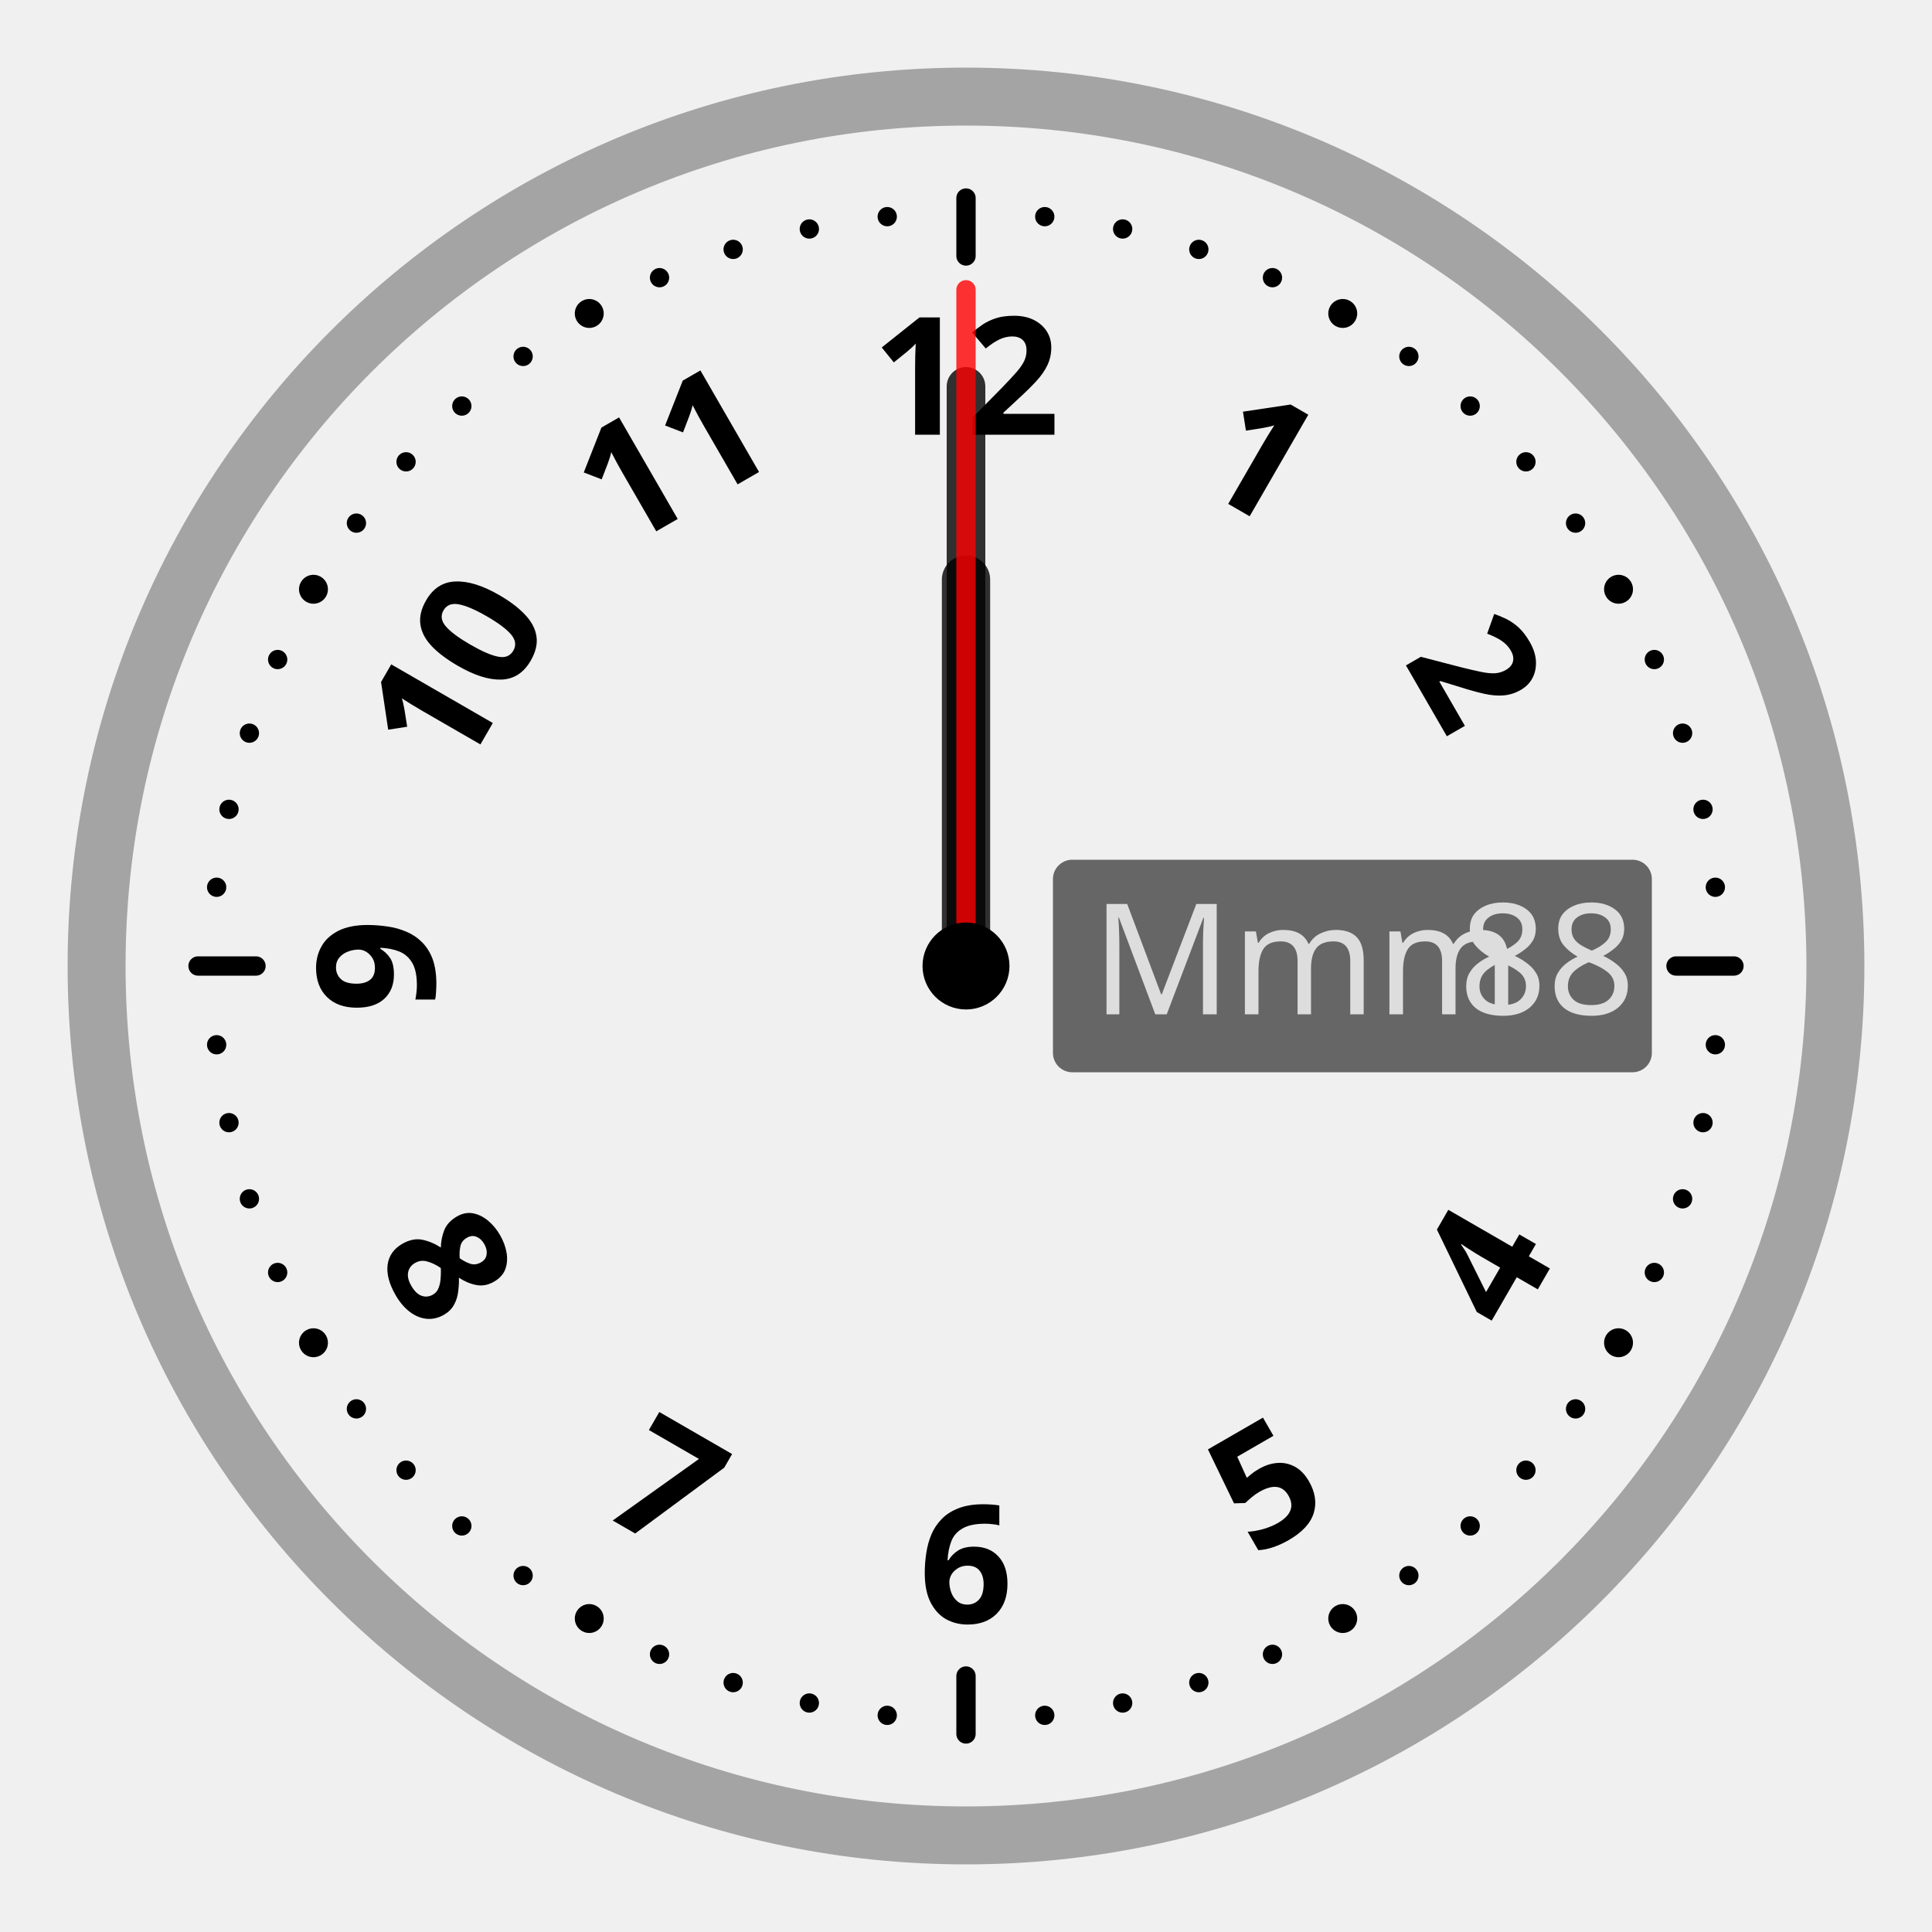
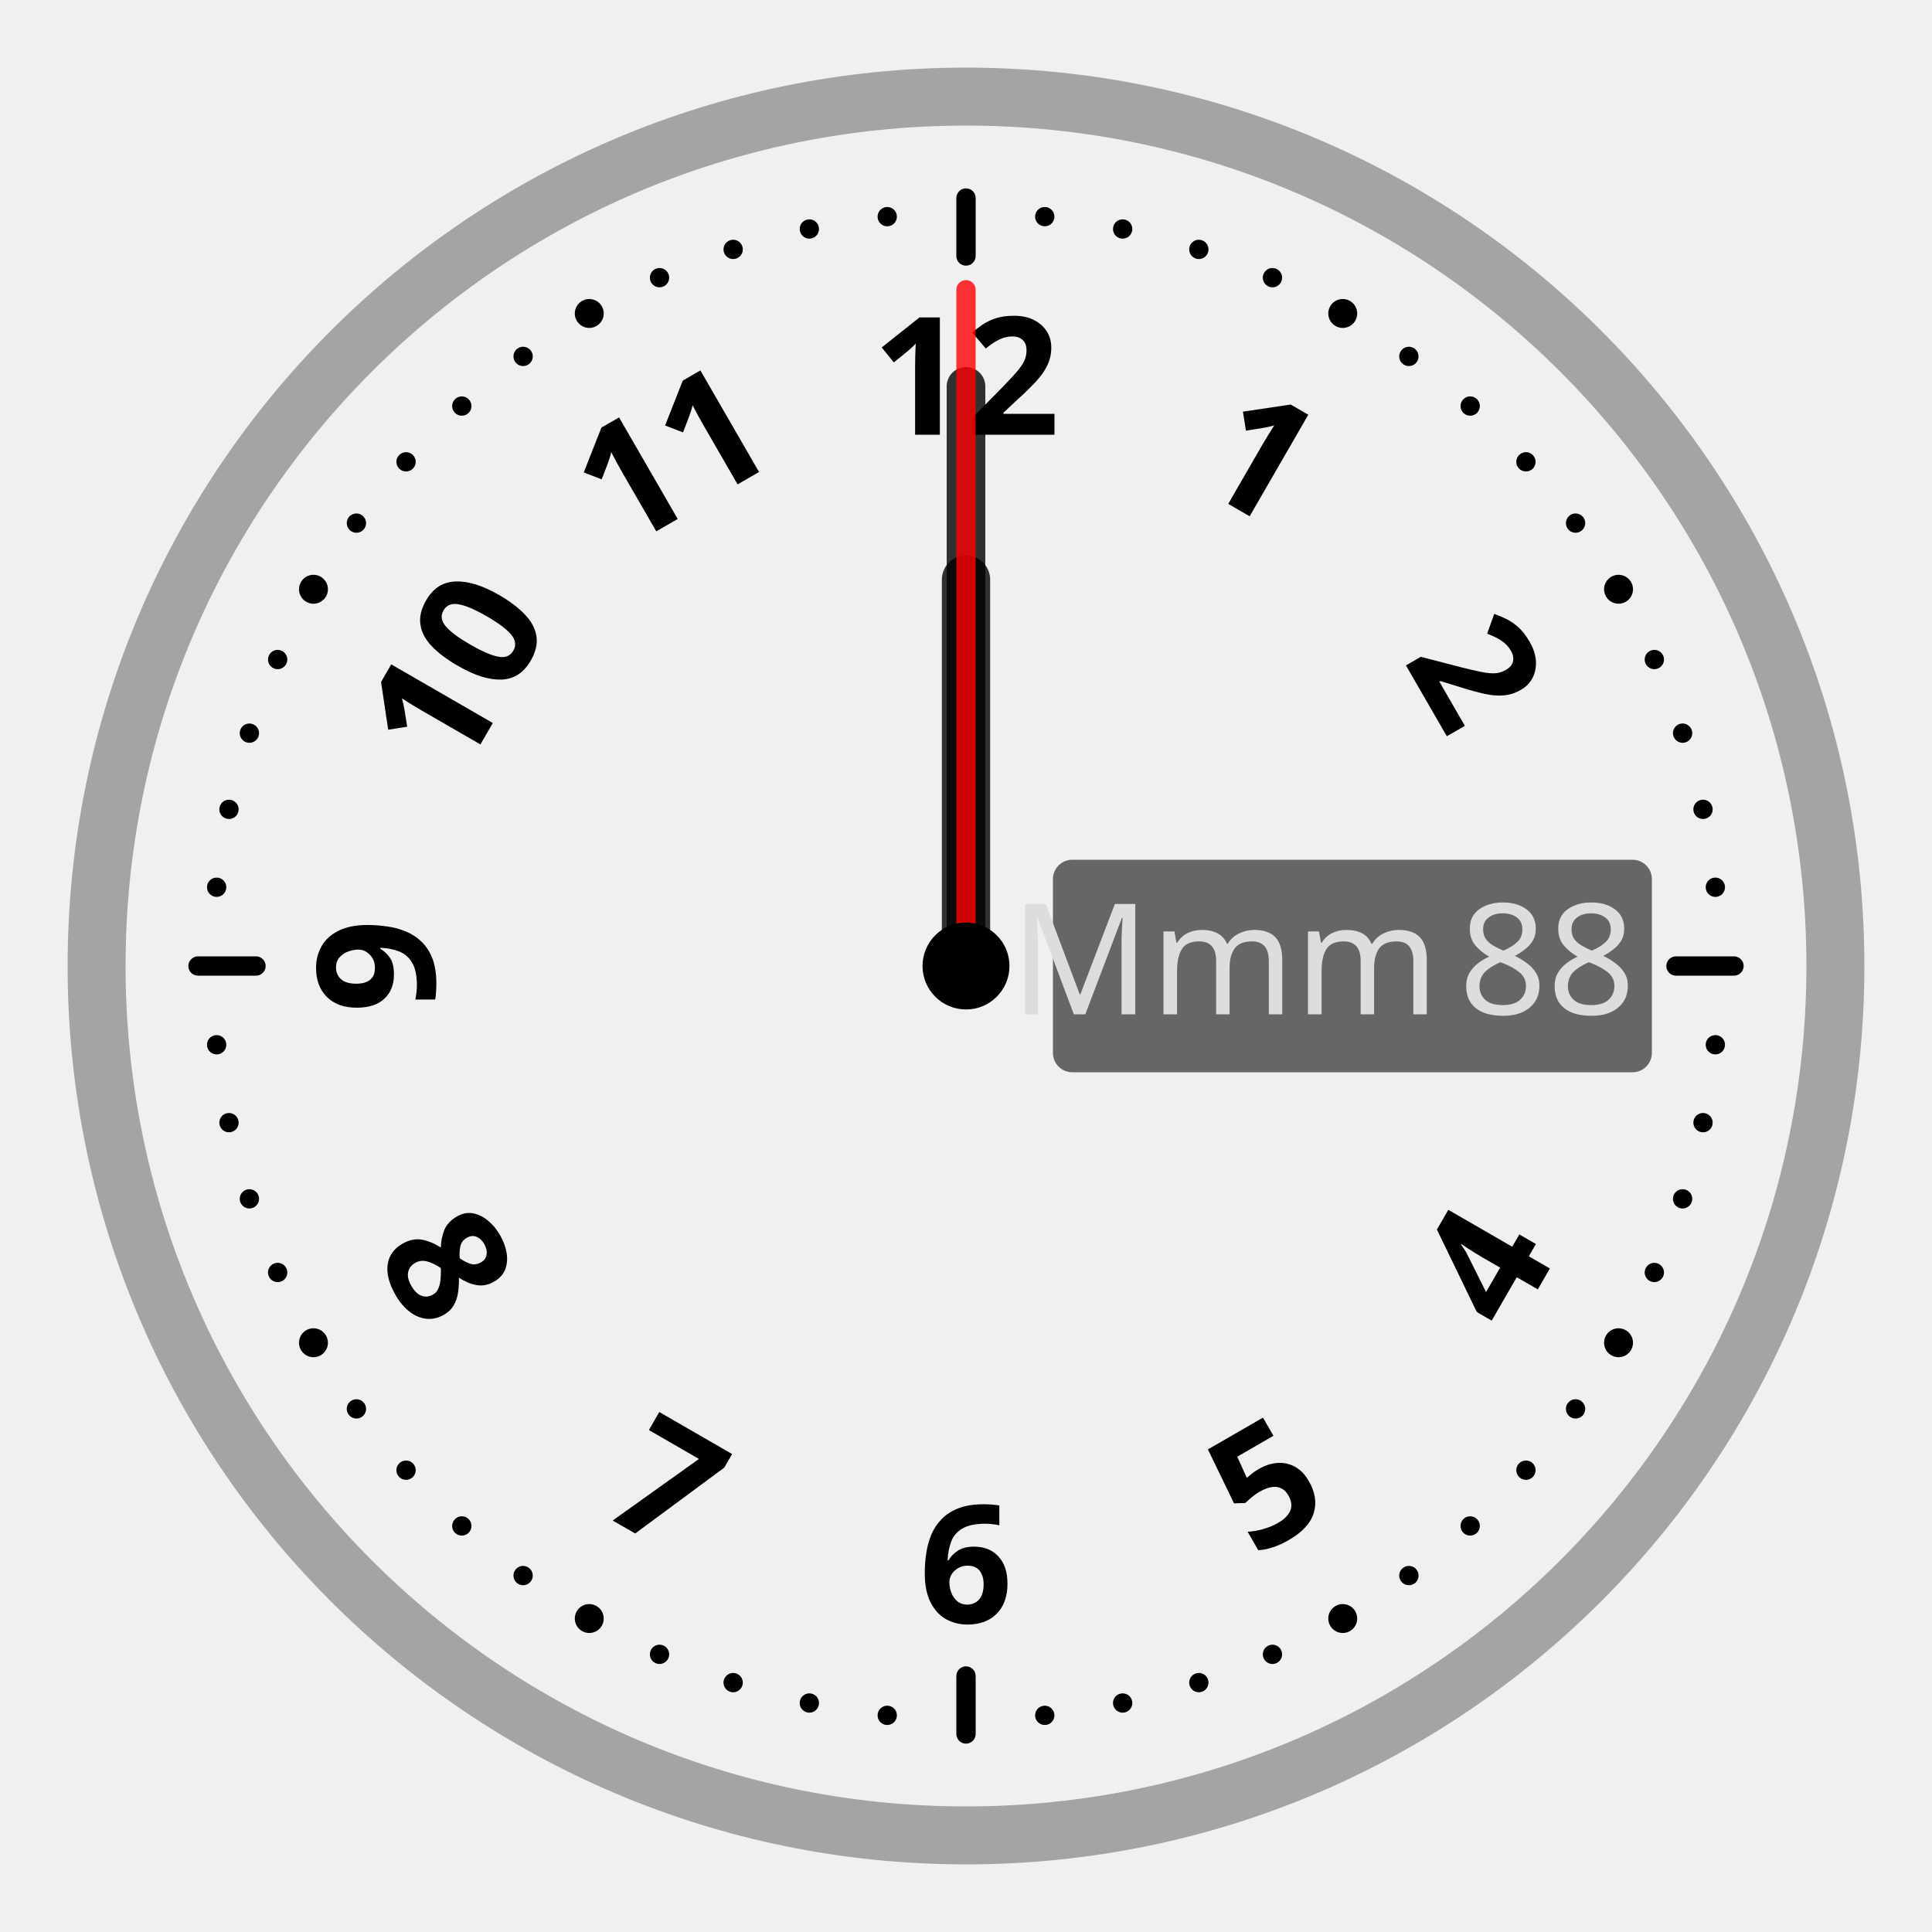
<svg xmlns="http://www.w3.org/2000/svg" viewBox="0 0 200 200" id="clock" style="position: relative;max-height: 100%;max-width: 100%;left: 0%;top: 0%;background-color:#234;">
  <circle cx="100" cy="100" r="90" fill="white" />
  <circle cx="100" cy="100" r="90" fill="#666" fill-opacity="0.1" stroke="#333333" stroke-width="6" stroke-opacity="0.4" />
  <g font-size="17" font-family="'Gill Sans MT', 'Century Gothic', sans-serif" font-weight="bolder" fill="black" style="text-anchor: middle;" transform="translate(100,100)">
    <g transform="rotate(30)">
      <text y="-55">1</text>
    </g>
    <g transform="rotate(60)">
      <text y="-55">2</text>
    </g>
    <g transform="rotate(300)">
      <text y="68">4</text>
    </g>
    <g transform="rotate(330)">
      <text y="68">5</text>
    </g>
    <text y="68">6</text>
    <g transform="rotate(30)">
      <text y="68">7</text>
    </g>
    <g transform="rotate(60)">
      <text y="68">8</text>
    </g>
    <g transform="rotate(270)">
      <text y="-55">9</text>
    </g>
    <g transform="rotate(300)">
      <text y="-55">10</text>
    </g>
    <g transform="rotate(330)">
      <text y="-55">11</text>
    </g>
    <text y="-55">12</text>
  </g>
  <g>
    <rect width="58" height="18" x="111" y="91" style="fill: #666" stroke="#666" stroke-width="4" stroke-linejoin="round" />
-     <text id="monthBox" x="113" y="105" style="fill: #DDD;" font-size="16" font-family="'Gill Sans MT Light', 'Century Gothic', sans-serif" fill="black">Mmm</text>
+     <text id="monthBox" x="149" y="105" text-anchor="end" style="fill: #DDD;" font-size="16" font-family="'Gill Sans MT Light', 'Century Gothic', sans-serif" fill="black">Mmm</text>
    <text id="dateBox" x="151" y="105" style="fill: #DDD;" font-size="16" font-family="'Gill Sans MT Light', 'Century Gothic', sans-serif" fill="black">88</text>
  </g>
  <g style="stroke-width:2;stroke:black;stroke-linecap:round">
    <line x1="100" y1="20.5" x2="100" y2="26.5" />
    <line x1="179.5" y1="100" x2="173.5" y2="100" />
    <line x1="100" y1="179.5" x2="100" y2="173.5" />
    <line x1="20.5" y1="100" x2="26.5" y2="100" />
  </g>
  <g transform="rotate(30,100,100)" style="fill:black; stroke:black">
    <circle cx="100" cy="22" r="1" />
    <circle cx="178" cy="100" r="1" />
    <circle cx="100" cy="178" r="1" />
    <circle cx="22" cy="100" r="1" />
  </g>
  <g transform="rotate(60,100,100)" style="fill:black; stroke:black">
    <circle cx="100" cy="22" r="1" />
    <circle cx="178" cy="100" r="1" />
    <circle cx="100" cy="178" r="1" />
    <circle cx="22" cy="100" r="1" />
  </g>
  <g transform="rotate(6,100,100)" style="fill:black; stroke:black">
    <g>
      <circle cx="100" cy="22" r="0.5" />
      <circle cx="178" cy="100" r="0.5" />
      <circle cx="100" cy="178" r="0.5" />
      <circle cx="22" cy="100" r="0.5" />
    </g>
    <g transform="rotate(30,100,100)">
      <circle cx="100" cy="22" r="0.5" />
      <circle cx="178" cy="100" r="0.5" />
      <circle cx="100" cy="178" r="0.5" />
      <circle cx="22" cy="100" r="0.5" />
    </g>
    <g transform="rotate(60,100,100)">
      <circle cx="100" cy="22" r="0.5" />
      <circle cx="178" cy="100" r="0.5" />
      <circle cx="100" cy="178" r="0.5" />
      <circle cx="22" cy="100" r="0.5" />
    </g>
  </g>
  <g transform="rotate(12,100,100)" style="fill:black; stroke:black">
    <g>
      <circle cx="100" cy="22" r="0.5" />
      <circle cx="178" cy="100" r="0.5" />
      <circle cx="100" cy="178" r="0.5" />
      <circle cx="22" cy="100" r="0.5" />
    </g>
    <g transform="rotate(30,100,100)">
      <circle cx="100" cy="22" r="0.5" />
      <circle cx="178" cy="100" r="0.5" />
      <circle cx="100" cy="178" r="0.5" />
      <circle cx="22" cy="100" r="0.5" />
    </g>
    <g transform="rotate(60,100,100)">
      <circle cx="100" cy="22" r="0.5" />
      <circle cx="178" cy="100" r="0.5" />
      <circle cx="100" cy="178" r="0.5" />
      <circle cx="22" cy="100" r="0.5" />
    </g>
  </g>
  <g transform="rotate(18,100,100)" style="fill:black; stroke:black">
    <g>
      <circle cx="100" cy="22" r="0.5" />
      <circle cx="178" cy="100" r="0.5" />
      <circle cx="100" cy="178" r="0.5" />
      <circle cx="22" cy="100" r="0.5" />
    </g>
    <g transform="rotate(30,100,100)">
      <circle cx="100" cy="22" r="0.5" />
      <circle cx="178" cy="100" r="0.5" />
      <circle cx="100" cy="178" r="0.5" />
      <circle cx="22" cy="100" r="0.5" />
    </g>
    <g transform="rotate(60,100,100)">
      <circle cx="100" cy="22" r="0.5" />
      <circle cx="178" cy="100" r="0.5" />
      <circle cx="100" cy="178" r="0.5" />
      <circle cx="22" cy="100" r="0.5" />
    </g>
  </g>
  <g transform="rotate(24,100,100)" style="fill:black; stroke:black">
    <g>
      <circle cx="100" cy="22" r="0.5" />
      <circle cx="178" cy="100" r="0.5" />
      <circle cx="100" cy="178" r="0.5" />
      <circle cx="22" cy="100" r="0.5" />
    </g>
    <g transform="rotate(30,100,100)">
      <circle cx="100" cy="22" r="0.5" />
      <circle cx="178" cy="100" r="0.5" />
      <circle cx="100" cy="178" r="0.5" />
      <circle cx="22" cy="100" r="0.5" />
    </g>
    <g transform="rotate(60,100,100)">
      <circle cx="100" cy="22" r="0.5" />
      <circle cx="178" cy="100" r="0.5" />
      <circle cx="100" cy="178" r="0.5" />
      <circle cx="22" cy="100" r="0.5" />
    </g>
  </g>
  <g>
    <g transform="translate(100,100)">
      <g id="hours">
        <line x1="0" y1="0" x2="0" y2="-40" stroke="black" stroke-linecap="round" stroke-width="5" stroke-opacity="0.8">
          <animateTransform attributeName="transform" type="rotate" dur="43200s" values="0;360" repeatCount="indefinite" />
        </line>
      </g>
      <g id="minutes">
        <line x1="0" y1="0" x2="0" y2="-60" stroke="black" stroke-linecap="round" stroke-width="4" stroke-opacity="0.8">
          <animateTransform attributeName="transform" type="rotate" dur="3600s" values="0;360" repeatCount="indefinite" />
        </line>
      </g>
      <g id="seconds">
        <line x1="0" y1="0" x2="0" y2="-70" stroke="red" stroke-linecap="round" stroke-width="2" stroke-opacity="0.8">
          <animateTransform attributeName="transform" type="rotate" dur="60s" values="0;360" repeatDur="indefinite" />
        </line>
      </g>
    </g>
  </g>
  <circle cx="100" cy="100" r="4" style="fill:black; stroke:black" />
</svg>
